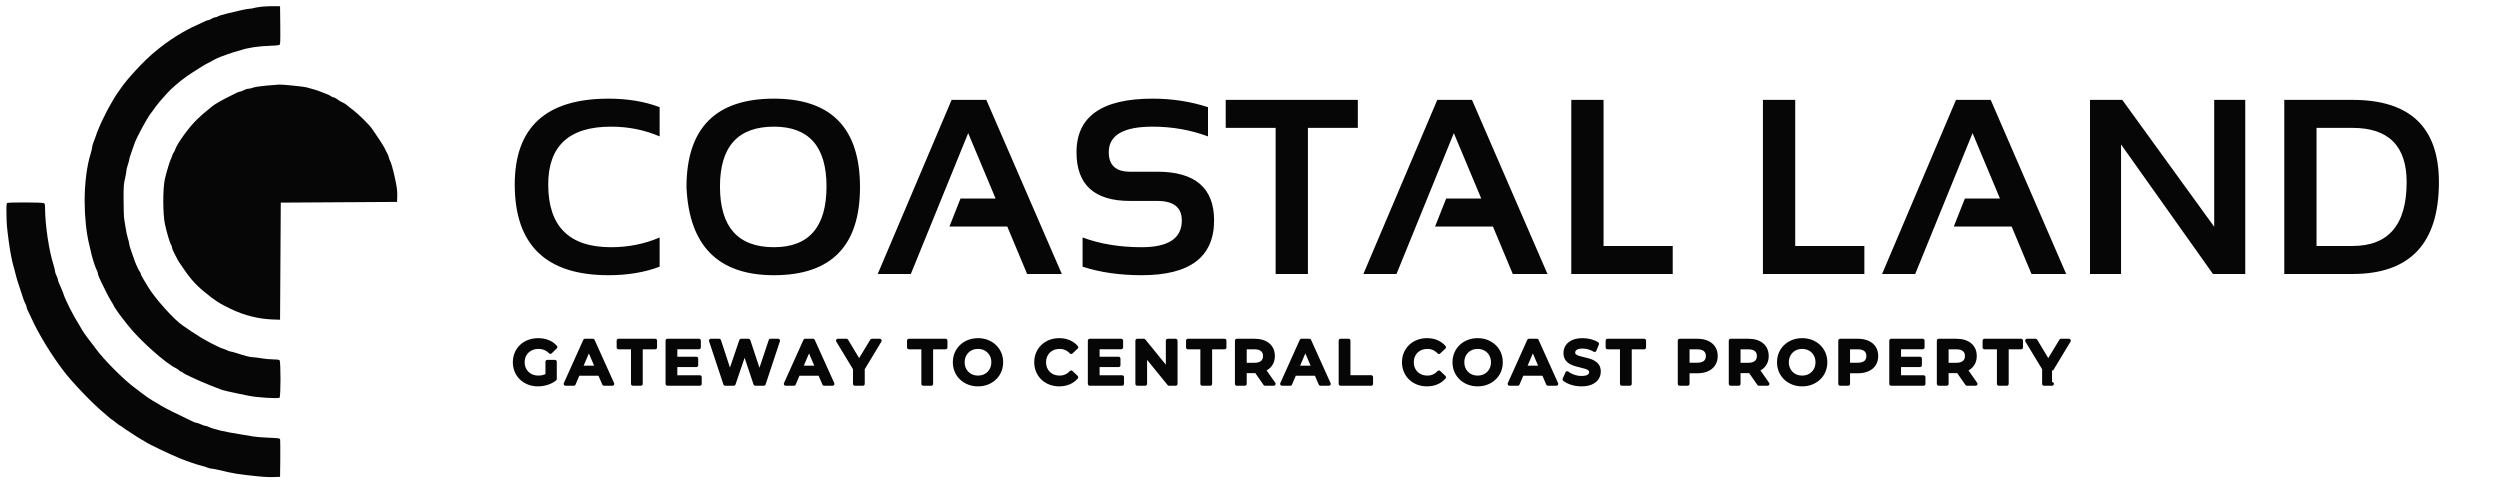
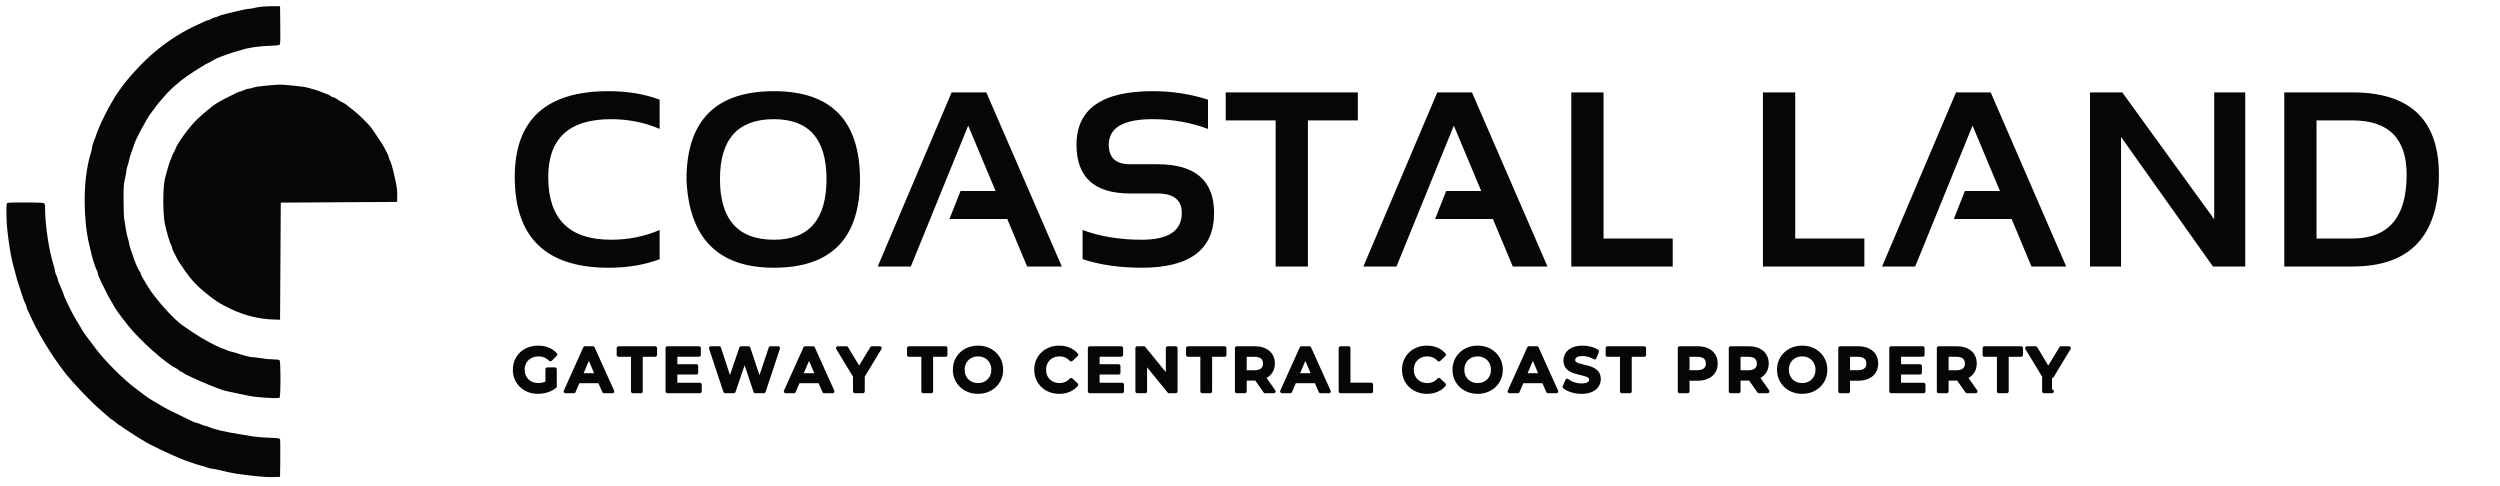
<svg xmlns="http://www.w3.org/2000/svg" viewBox="82 43 2005 389" width="2005" height="389">
  <g transform="translate(42.879,35.847) scale(1.004486)">
    <g transform="translate(30.504,-1.854) scale(0.569447,0.570129) translate(0,704) scale(0.1,-0.1)" fill="#060606" fill-rule="evenodd">
      <path d="M3830 6790 c-47 -5 -101 -13 -120 -19 -19 -6 -48 -11 -65 -11 -16 0 -65 -9 -110 -19 -44 -11 -132 -32 -195 -46 -63 -15 -123 -33 -134 -41 -11 -8 -30 -14 -41 -14 -11 0 -33 -9 -50 -20 -16 -11 -38 -20 -48 -20 -10 0 -35 -9 -55 -20 -20 -10 -59 -29 -87 -41 -206 -90 -413 -220 -614 -389 -148 -122 -384 -377 -473 -510 -10 -14 -31 -44 -48 -68 -16 -23 -30 -44 -30 -46 0 -1 -23 -41 -51 -87 -27 -46 -64 -113 -81 -149 -16 -36 -34 -72 -39 -80 -5 -8 -12 -22 -15 -30 -3 -8 -16 -37 -29 -65 -12 -27 -27 -65 -34 -82 -29 -85 -35 -101 -53 -145 -10 -26 -18 -57 -18 -69 0 -12 -9 -50 -19 -83 -55 -172 -86 -417 -86 -671 1 -227 23 -441 66 -615 11 -47 26 -110 33 -140 20 -80 58 -192 73 -215 7 -11 13 -28 13 -39 0 -10 8 -37 19 -60 10 -23 24 -52 30 -66 6 -14 15 -32 20 -40 5 -8 26 -51 47 -95 22 -44 48 -93 59 -110 11 -16 26 -41 33 -55 34 -69 77 -130 214 -303 162 -206 530 -534 674 -601 17 -8 36 -22 44 -30 7 -9 17 -16 23 -16 6 0 18 -6 26 -14 19 -15 76 -45 146 -76 28 -12 73 -32 100 -45 65 -29 217 -91 285 -115 45 -16 120 -34 255 -61 28 -6 93 -19 146 -30 110 -23 407 -41 427 -26 17 13 18 507 0 525 -7 7 -43 12 -92 12 -45 0 -117 7 -161 15 -44 8 -98 14 -120 15 -38 0 -103 16 -240 61 -33 10 -67 19 -75 19 -8 1 -33 9 -55 20 -22 11 -45 19 -52 20 -14 0 -175 79 -238 116 -22 13 -53 31 -70 40 -16 9 -74 47 -129 83 -54 36 -109 73 -123 83 -122 80 -396 386 -492 548 -18 30 -47 80 -66 110 -19 30 -34 63 -35 72 0 9 -4 19 -9 22 -11 7 -59 109 -76 161 -7 22 -27 78 -44 125 -17 47 -31 94 -31 105 0 12 -8 48 -19 81 -10 32 -24 95 -30 139 -6 44 -16 103 -21 130 -5 28 -9 147 -9 265 -1 182 2 228 19 298 11 46 20 96 20 110 0 15 9 53 20 85 11 31 20 65 20 74 0 10 14 56 31 103 17 47 37 103 44 125 24 73 172 348 227 420 4 6 18 24 31 40 12 17 30 41 39 55 15 23 72 91 158 186 55 62 183 172 274 236 89 62 290 188 301 188 4 0 34 16 68 36 34 20 80 42 102 49 22 7 72 25 110 40 39 14 88 30 110 35 22 5 54 14 70 20 80 31 259 58 405 61 63 2 123 7 133 11 16 8 17 29 15 276 l-3 267 -80 1 c-44 1 -118 -2 -165 -6z M3897 5685 c-92 -8 -174 -20 -198 -29 -22 -9 -52 -16 -67 -16 -15 0 -44 -9 -65 -20 -20 -11 -44 -20 -52 -20 -9 0 -33 -9 -53 -19 -20 -11 -62 -31 -92 -46 -92 -44 -205 -108 -241 -137 -124 -100 -161 -132 -220 -189 -113 -110 -279 -340 -304 -419 -4 -14 -13 -32 -20 -40 -7 -8 -18 -33 -25 -55 -7 -22 -16 -44 -20 -50 -10 -16 -57 -171 -80 -268 -30 -130 -30 -492 1 -634 27 -123 68 -262 86 -288 7 -11 13 -28 13 -38 0 -10 9 -35 19 -55 10 -20 29 -57 42 -82 12 -25 30 -56 39 -70 144 -216 212 -297 348 -410 148 -123 215 -167 377 -244 190 -92 395 -142 600 -148 l90 -3 5 820 5 820 815 5 815 5 3 74 c3 78 -5 139 -37 281 -26 116 -48 192 -66 226 -8 16 -15 35 -15 42 0 7 -9 31 -20 53 -11 21 -30 58 -42 82 -19 37 -102 165 -174 267 -41 59 -191 206 -269 265 -41 30 -80 62 -88 69 -8 8 -29 22 -48 30 -36 17 -59 30 -98 59 -13 9 -31 17 -39 17 -9 0 -23 6 -31 14 -9 8 -34 21 -56 29 -22 8 -65 25 -95 37 -30 12 -80 29 -110 36 -30 8 -69 19 -87 24 -27 9 -350 42 -378 38 -5 0 -81 -6 -168 -13z M250 4040 c-11 -7 -13 -39 -11 -157 2 -142 6 -183 31 -373 18 -136 45 -282 67 -355 9 -27 21 -75 28 -105 7 -30 17 -68 23 -85 28 -82 45 -134 57 -175 23 -77 45 -134 60 -162 8 -14 15 -33 15 -43 0 -9 8 -33 19 -53 10 -20 28 -57 39 -82 102 -230 288 -536 467 -769 121 -158 401 -450 555 -577 19 -16 50 -44 70 -61 19 -18 38 -33 42 -33 3 0 31 -20 61 -45 31 -25 59 -45 63 -45 4 0 16 -7 26 -17 10 -9 27 -21 37 -27 10 -6 29 -18 42 -27 55 -38 199 -129 203 -129 3 0 20 -10 38 -22 56 -38 347 -177 493 -236 101 -41 248 -91 300 -102 22 -5 57 -16 77 -24 21 -9 48 -16 60 -16 20 0 72 -11 243 -51 59 -14 139 -27 245 -39 207 -24 292 -31 382 -28 l93 3 3 250 c1 138 0 259 -2 271 -5 20 -14 21 -164 27 -87 4 -182 11 -212 17 -30 5 -111 19 -180 30 -234 37 -372 70 -447 105 -17 8 -39 15 -50 15 -10 1 -36 9 -58 20 -22 11 -48 19 -58 20 -10 0 -35 9 -55 19 -20 11 -66 33 -102 49 -125 58 -295 144 -340 172 -43 27 -62 39 -120 71 -43 25 -83 52 -160 111 -41 32 -84 64 -95 72 -147 107 -431 391 -537 537 -9 13 -24 33 -33 44 -138 179 -142 185 -205 295 -14 25 -36 61 -48 80 -12 19 -34 58 -47 85 -14 28 -30 57 -35 65 -15 25 -90 190 -90 200 0 5 -10 31 -21 57 -53 118 -59 135 -59 151 0 9 -9 34 -20 55 -11 20 -20 47 -20 59 0 13 -9 50 -19 83 -66 202 -121 572 -121 807 0 44 -4 59 -17 66 -23 12 -494 13 -513 2z" />
    </g>
  </g>
-   <g transform="translate(0,2.8)">
+   <g transform="translate(0,-3.2)">
    <path d="M611.03 230.65L611.03 254.08Q592.96 260.92 570.01 260.92Q494.82 260.92 494.82 188.17Q494.82 119.32 570.01 119.32Q592.96 119.32 611.03 126.15L611.03 149.59Q592.96 141.78 571.97 141.78Q521.67 141.78 521.67 188.17Q521.67 238.46 571.97 238.46Q592.96 238.46 611.03 230.65M659.42 189.73Q659.42 238.46 702.68 238.46Q744.86 238.46 744.86 189.73Q744.86 141.78 702.68 141.78Q659.42 141.78 659.42 189.73M632.56 190.31Q632.56 119.32 702.68 119.32Q771.72 119.32 771.72 190.31Q771.72 260.92 702.68 260.92Q635.68 260.92 632.56 190.31M858.49 146.96L812.49 259.94L785.93 259.94L845.20 120.30L873.04 120.30L933.58 259.94L905.75 259.94L889.83 221.86L843.45 221.86L852.33 199.40L880.46 199.40L858.49 146.96M950.23 254.08L950.23 230.65Q971.23 238.46 997.69 238.46Q1029.82 238.46 1029.82 216.98Q1029.82 201.35 1010.09 201.35L988.22 201.35Q945.35 201.35 945.35 162.29Q945.35 119.32 1006.38 119.32Q1029.82 119.32 1050.82 126.15L1050.82 149.59Q1029.82 141.78 1006.38 141.78Q971.23 141.78 971.23 162.29Q971.23 177.91 988.22 177.91L1010.09 177.91Q1055.70 177.91 1055.70 216.98Q1055.70 260.92 997.69 260.92Q971.23 260.92 950.23 254.08M1065.02 120.30L1170.98 120.30L1170.98 142.76L1130.94 142.76L1130.94 259.94L1105.06 259.94L1105.06 142.76L1065.02 142.76L1065.02 120.30M1247.98 146.96L1201.99 259.94L1175.42 259.94L1234.70 120.30L1262.53 120.30L1323.08 259.94L1295.25 259.94L1279.33 221.86L1232.94 221.86L1241.83 199.40L1269.95 199.40L1247.98 146.96M1342.17 120.30L1368.05 120.30L1368.05 237.48L1423.52 237.48L1423.52 259.94L1342.17 259.94L1342.17 120.30M1495.88 120.30L1521.76 120.30L1521.76 237.48L1577.22 237.48L1577.22 259.94L1495.88 259.94L1495.88 120.30M1663.99 146.96L1617.99 259.94L1591.43 259.94L1650.71 120.30L1678.54 120.30L1739.09 259.94L1711.26 259.94L1695.34 221.86L1648.95 221.86L1657.84 199.40L1685.96 199.40L1663.99 146.96M1783.08 259.94L1758.18 259.94L1758.18 120.30L1784.06 120.30L1857.79 222.05L1857.79 120.30L1882.69 120.30L1882.69 259.94L1856.81 259.94L1783.08 156.04L1783.08 259.94M1939.86 237.48L1968.67 237.48Q2012.13 237.48 2012.13 186.31Q2012.13 142.76 1968.67 142.76L1939.86 142.76L1939.86 237.48M1968.67 259.94L1913.99 259.94L1913.99 120.30L1968.67 120.30Q2038.01 120.30 2038.01 186.31Q2038.01 259.94 1968.67 259.94" fill="#060606" />
-     <g transform="translate(494.8,312.9) scale(1) translate(-487.23,-319.01)">
+     <g transform="translate(494.8,324.9) scale(1) translate(-487.23,-319.01)">
      <path d="M505.90 354.67Q501.84 354.67 498.45 353.35Q495.06 352.04 492.53 349.64Q490 347.24 488.62 343.97Q487.23 340.70 487.23 336.84Q487.23 332.97 488.62 329.70Q490 326.44 492.53 324.03Q495.06 321.63 498.50 320.32Q501.94 319.01 506 319.01Q510.36 319.01 513.93 320.44Q517.49 321.88 519.92 324.65L515.86 328.61Q513.83 326.58 511.45 325.62Q509.07 324.65 506.30 324.65Q502.63 324.65 499.79 326.21Q496.94 327.77 495.33 330.52Q493.72 333.27 493.72 336.84Q493.72 340.35 495.33 343.13Q496.94 345.90 499.76 347.46Q502.58 349.02 506.25 349.02Q508.13 349.02 509.91 348.60Q511.70 348.18 513.38 347.24L513.38 336.44L519.47 336.44L519.47 350.26Q516.75 352.44 513.16 353.55Q509.57 354.67 505.90 354.67M534.63 354.17L527.99 354.17L543.59 319.50L549.93 319.50L565.58 354.17L558.85 354.17L555.38 346.15L538.05 346.15L534.63 354.17M546.71 325.94L540.22 341.10L553.20 341.10L546.71 325.94M588.41 354.17L581.98 354.17L581.98 324.95L570.49 324.95L570.49 319.50L599.90 319.50L599.90 324.95L588.41 324.95L588.41 354.17M635.71 354.17L609.71 354.17L609.71 319.50L635.02 319.50L635.02 324.90L616.15 324.90L616.15 333.91L632.89 333.91L632.89 339.21L616.15 339.21L616.15 348.77L635.71 348.77L635.71 354.17M662.90 354.17L656.02 354.17L644.53 319.50L651.21 319.50L659.83 345.85L668.80 319.50L674.74 319.50L683.51 346L692.37 319.50L698.51 319.50L687.02 354.17L680.19 354.17L671.62 328.57L662.90 354.17M711.19 354.17L704.55 354.17L720.16 319.50L726.50 319.50L742.15 354.17L735.41 354.17L731.94 346.15L714.61 346.15L711.19 354.17M723.28 325.94L716.79 341.10L729.76 341.10L723.28 325.94M766.46 354.17L760.03 354.17L760.03 341.99L746.41 319.50L753.29 319.50L763.44 336.39L773.69 319.50L780.03 319.50L766.46 341.99L766.46 354.17M821.29 354.17L814.85 354.17L814.85 324.95L803.36 324.95L803.36 319.50L832.78 319.50L832.78 324.95L821.29 324.95L821.29 354.17M858.78 354.67Q854.77 354.67 851.35 353.33Q847.94 351.99 845.41 349.59Q842.88 347.19 841.50 343.94Q840.11 340.70 840.11 336.84Q840.11 332.97 841.50 329.73Q842.88 326.48 845.41 324.08Q847.94 321.68 851.35 320.34Q854.77 319.01 858.78 319.01Q862.84 319.01 866.24 320.34Q869.63 321.68 872.15 324.08Q874.68 326.48 876.07 329.73Q877.45 332.97 877.45 336.84Q877.45 340.70 876.07 343.94Q874.68 347.19 872.15 349.59Q869.63 351.99 866.24 353.33Q862.84 354.67 858.78 354.67M858.78 349.02Q862.30 349.02 865.05 347.46Q867.80 345.90 869.38 343.13Q870.97 340.35 870.97 336.84Q870.97 333.32 869.38 330.55Q867.80 327.77 865.05 326.21Q862.30 324.65 858.78 324.65Q855.27 324.65 852.52 326.21Q849.77 327.77 848.18 330.55Q846.60 333.32 846.60 336.84Q846.60 340.35 848.18 343.13Q849.77 345.90 852.52 347.46Q855.27 349.02 858.78 349.02M923.91 354.67Q919.95 354.67 916.55 353.35Q913.16 352.04 910.66 349.64Q908.16 347.24 906.77 343.97Q905.39 340.70 905.39 336.84Q905.39 332.97 906.77 329.70Q908.16 326.44 910.66 324.03Q913.16 321.63 916.55 320.32Q919.95 319.01 923.96 319.01Q928.22 319.01 931.73 320.49Q935.25 321.98 937.68 324.80L933.52 328.71Q929.75 324.65 924.26 324.65Q920.64 324.65 917.84 326.21Q915.04 327.77 913.46 330.52Q911.87 333.27 911.87 336.84Q911.87 340.40 913.46 343.15Q915.04 345.90 917.84 347.46Q920.64 349.02 924.26 349.02Q929.80 349.02 933.52 344.91L937.68 348.87Q935.25 351.69 931.73 353.18Q928.22 354.67 923.91 354.67M974.38 354.17L948.38 354.17L948.38 319.50L973.68 319.50L973.68 324.90L954.81 324.90L954.81 333.91L971.55 333.91L971.55 339.21L954.81 339.21L954.81 348.77L974.38 348.77L974.38 354.17M992.90 354.17L986.51 354.17L986.51 319.50L991.81 319.50L1010.93 342.98L1010.93 319.50L1017.32 319.50L1017.32 354.17L1012.02 354.17L992.90 330.69L992.90 354.17M1045.05 354.17L1038.61 354.17L1038.61 324.95L1027.12 324.95L1027.12 319.50L1056.54 319.50L1056.54 324.95L1045.05 324.95L1045.05 354.17M1072.79 354.17L1066.35 354.17L1066.35 319.50L1080.56 319.50Q1087.50 319.50 1091.43 322.80Q1095.37 326.09 1095.37 331.83Q1095.37 335.80 1093.44 338.59Q1091.51 341.39 1087.99 342.83L1095.97 354.17L1089.03 354.17L1081.95 344.02Q1081.31 344.07 1080.61 344.07L1072.79 344.07L1072.79 354.17M1072.79 324.95L1072.79 338.77L1080.32 338.77Q1084.57 338.77 1086.73 336.94Q1088.88 335.10 1088.88 331.83Q1088.88 328.57 1086.73 326.76Q1084.57 324.95 1080.32 324.95L1072.79 324.95M1109.24 354.17L1102.60 354.17L1118.20 319.50L1124.54 319.50L1140.19 354.17L1133.46 354.17L1129.99 346.15L1112.66 346.15L1109.24 354.17M1121.32 325.94L1114.84 341.10L1127.81 341.10L1121.32 325.94M1174.12 354.17L1149.55 354.17L1149.55 319.50L1155.99 319.50L1155.99 348.72L1174.12 348.72L1174.12 354.17M1218.84 354.67Q1214.88 354.67 1211.49 353.35Q1208.09 352.04 1205.59 349.64Q1203.09 347.24 1201.71 343.97Q1200.32 340.70 1200.32 336.84Q1200.32 332.97 1201.71 329.70Q1203.09 326.44 1205.59 324.03Q1208.09 321.63 1211.49 320.32Q1214.88 319.01 1218.89 319.01Q1223.15 319.01 1226.67 320.49Q1230.18 321.98 1232.61 324.80L1228.45 328.71Q1224.69 324.65 1219.19 324.65Q1215.57 324.65 1212.77 326.21Q1209.98 327.77 1208.39 330.52Q1206.81 333.27 1206.81 336.84Q1206.81 340.40 1208.39 343.15Q1209.98 345.90 1212.77 347.46Q1215.57 349.02 1219.19 349.02Q1224.74 349.02 1228.45 344.91L1232.61 348.87Q1230.18 351.69 1226.67 353.18Q1223.15 354.67 1218.84 354.67M1259.50 354.67Q1255.49 354.67 1252.07 353.33Q1248.66 351.99 1246.13 349.59Q1243.61 347.19 1242.22 343.94Q1240.83 340.70 1240.83 336.84Q1240.83 332.97 1242.22 329.73Q1243.61 326.48 1246.13 324.08Q1248.66 321.68 1252.07 320.34Q1255.49 319.01 1259.50 319.01Q1263.56 319.01 1266.96 320.34Q1270.35 321.68 1272.88 324.08Q1275.40 326.48 1276.79 329.73Q1278.17 332.97 1278.17 336.84Q1278.17 340.70 1276.79 343.94Q1275.40 347.19 1272.88 349.59Q1270.35 351.99 1266.96 353.33Q1263.56 354.67 1259.50 354.67M1259.50 349.02Q1263.02 349.02 1265.77 347.46Q1268.52 345.90 1270.10 343.13Q1271.69 340.35 1271.69 336.84Q1271.69 333.32 1270.10 330.55Q1268.52 327.77 1265.77 326.21Q1263.02 324.65 1259.50 324.65Q1255.99 324.65 1253.24 326.21Q1250.49 327.77 1248.90 330.55Q1247.32 333.32 1247.32 336.84Q1247.32 340.35 1248.90 343.13Q1250.49 345.90 1253.24 347.46Q1255.99 349.02 1259.50 349.02M1291.70 354.17L1285.06 354.17L1300.66 319.50L1307 319.50L1322.65 354.17L1315.91 354.17L1312.45 346.15L1295.11 346.15L1291.70 354.17M1303.78 325.94L1297.29 341.10L1310.27 341.10L1303.78 325.94M1342.76 354.67Q1338.70 354.67 1334.98 353.50Q1331.27 352.34 1329.09 350.51L1331.32 345.50Q1333.40 347.19 1336.47 348.25Q1339.54 349.32 1342.76 349.32Q1346.82 349.32 1348.63 348.03Q1350.43 346.74 1350.43 344.81Q1350.43 343.22 1349.32 342.26Q1348.21 341.29 1346.37 340.72Q1344.54 340.15 1342.34 339.66Q1340.13 339.16 1337.93 338.50Q1335.73 337.83 1333.89 336.76Q1332.06 335.70 1330.95 333.91Q1329.83 332.13 1329.83 329.36Q1329.83 326.53 1331.34 324.18Q1332.85 321.83 1335.95 320.42Q1339.04 319.01 1343.80 319.01Q1346.92 319.01 1349.99 319.80Q1353.06 320.59 1355.34 322.08L1353.31 327.08Q1350.98 325.69 1348.50 325.02Q1346.03 324.36 1343.75 324.36Q1339.74 324.36 1337.98 325.74Q1336.22 327.13 1336.22 329.06Q1336.22 330.65 1337.33 331.59Q1338.45 332.53 1340.28 333.12Q1342.11 333.72 1344.32 334.19Q1346.52 334.66 1348.70 335.30Q1350.88 335.94 1352.71 337.03Q1354.55 338.12 1355.66 339.88Q1356.77 341.64 1356.77 344.36Q1356.77 347.14 1355.26 349.49Q1353.75 351.84 1350.63 353.25Q1347.51 354.67 1342.76 354.67M1381.59 354.17L1375.15 354.17L1375.15 324.95L1363.66 324.95L1363.66 319.50L1393.08 319.50L1393.08 324.95L1381.59 324.95L1381.59 354.17M1427.94 354.17L1421.51 354.17L1421.51 319.50L1435.77 319.50Q1440.33 319.50 1443.64 320.99Q1446.96 322.47 1448.75 325.25Q1450.53 328.02 1450.53 331.83Q1450.53 335.65 1448.75 338.42Q1446.96 341.19 1443.64 342.68Q1440.33 344.17 1435.77 344.17L1427.94 344.17L1427.94 354.17M1427.94 324.95L1427.94 338.72L1435.47 338.72Q1439.73 338.72 1441.89 336.91Q1444.04 335.10 1444.04 331.83Q1444.04 328.57 1441.89 326.76Q1439.73 324.95 1435.47 324.95L1427.94 324.95M1468.85 354.17L1462.41 354.17L1462.41 319.50L1476.63 319.50Q1483.56 319.50 1487.50 322.80Q1491.44 326.09 1491.44 331.83Q1491.44 335.80 1489.51 338.59Q1487.57 341.39 1484.06 342.83L1492.03 354.17L1485.10 354.17L1478.02 344.02Q1477.37 344.07 1476.68 344.07L1468.85 344.07L1468.85 354.17M1468.85 324.95L1468.85 338.77L1476.38 338.77Q1480.64 338.77 1482.80 336.94Q1484.95 335.10 1484.95 331.83Q1484.95 328.57 1482.80 326.76Q1480.64 324.95 1476.38 324.95L1468.85 324.95M1519.77 354.67Q1515.76 354.67 1512.34 353.33Q1508.92 351.99 1506.39 349.59Q1503.87 347.19 1502.48 343.94Q1501.10 340.70 1501.10 336.84Q1501.10 332.97 1502.48 329.73Q1503.87 326.48 1506.39 324.08Q1508.92 321.68 1512.34 320.34Q1515.76 319.01 1519.77 319.01Q1523.83 319.01 1527.22 320.34Q1530.61 321.68 1533.14 324.08Q1535.66 326.48 1537.05 329.73Q1538.44 332.97 1538.44 336.84Q1538.44 340.70 1537.05 343.94Q1535.66 347.19 1533.14 349.59Q1530.61 351.99 1527.22 353.33Q1523.83 354.67 1519.77 354.67M1519.77 349.02Q1523.28 349.02 1526.03 347.46Q1528.78 345.90 1530.37 343.13Q1531.95 340.35 1531.95 336.84Q1531.95 333.32 1530.37 330.55Q1528.78 327.77 1526.03 326.21Q1523.28 324.65 1519.77 324.65Q1516.25 324.65 1513.50 326.21Q1510.75 327.77 1509.17 330.55Q1507.58 333.32 1507.58 336.84Q1507.58 340.35 1509.17 343.13Q1510.75 345.90 1513.50 347.46Q1516.25 349.02 1519.77 349.02M1556.66 354.17L1550.23 354.17L1550.23 319.50L1564.49 319.50Q1569.05 319.50 1572.36 320.99Q1575.68 322.47 1577.47 325.25Q1579.25 328.02 1579.25 331.83Q1579.25 335.65 1577.47 338.42Q1575.68 341.19 1572.36 342.68Q1569.05 344.17 1564.49 344.17L1556.66 344.17L1556.66 354.17M1556.66 324.95L1556.66 338.72L1564.19 338.72Q1568.45 338.72 1570.61 336.91Q1572.76 335.10 1572.76 331.83Q1572.76 328.57 1570.61 326.76Q1568.45 324.95 1564.19 324.95L1556.66 324.95M1617.14 354.17L1591.13 354.17L1591.13 319.50L1616.44 319.50L1616.44 324.90L1597.57 324.90L1597.57 333.91L1614.31 333.91L1614.31 339.21L1597.57 339.21L1597.57 348.77L1617.14 348.77L1617.14 354.17M1635.71 354.17L1629.27 354.17L1629.27 319.50L1643.48 319.50Q1650.42 319.50 1654.36 322.80Q1658.29 326.09 1658.29 331.83Q1658.29 335.80 1656.36 338.59Q1654.43 341.39 1650.91 342.83L1658.89 354.17L1651.95 354.17L1644.87 344.02Q1644.23 344.07 1643.53 344.07L1635.71 344.07L1635.71 354.17M1635.71 324.95L1635.71 338.77L1643.24 338.77Q1647.50 338.77 1649.65 336.94Q1651.81 335.10 1651.81 331.83Q1651.81 328.57 1649.65 326.76Q1647.50 324.95 1643.24 324.95L1635.71 324.95M1683.90 354.17L1677.46 354.17L1677.46 324.95L1665.97 324.95L1665.97 319.50L1695.39 319.50L1695.39 324.95L1683.90 324.95L1683.90 354.17M1720.15 354.17L1713.71 354.17L1713.71 341.99L1700.09 319.50L1706.98 319.50L1717.13 336.39L1727.38 319.50L1733.72 319.50L1720.15 341.99" fill="#060606" stroke="#060606" stroke-width="3" stroke-linejoin="round" stroke-linecap="round" />
    </g>
  </g>
</svg>
